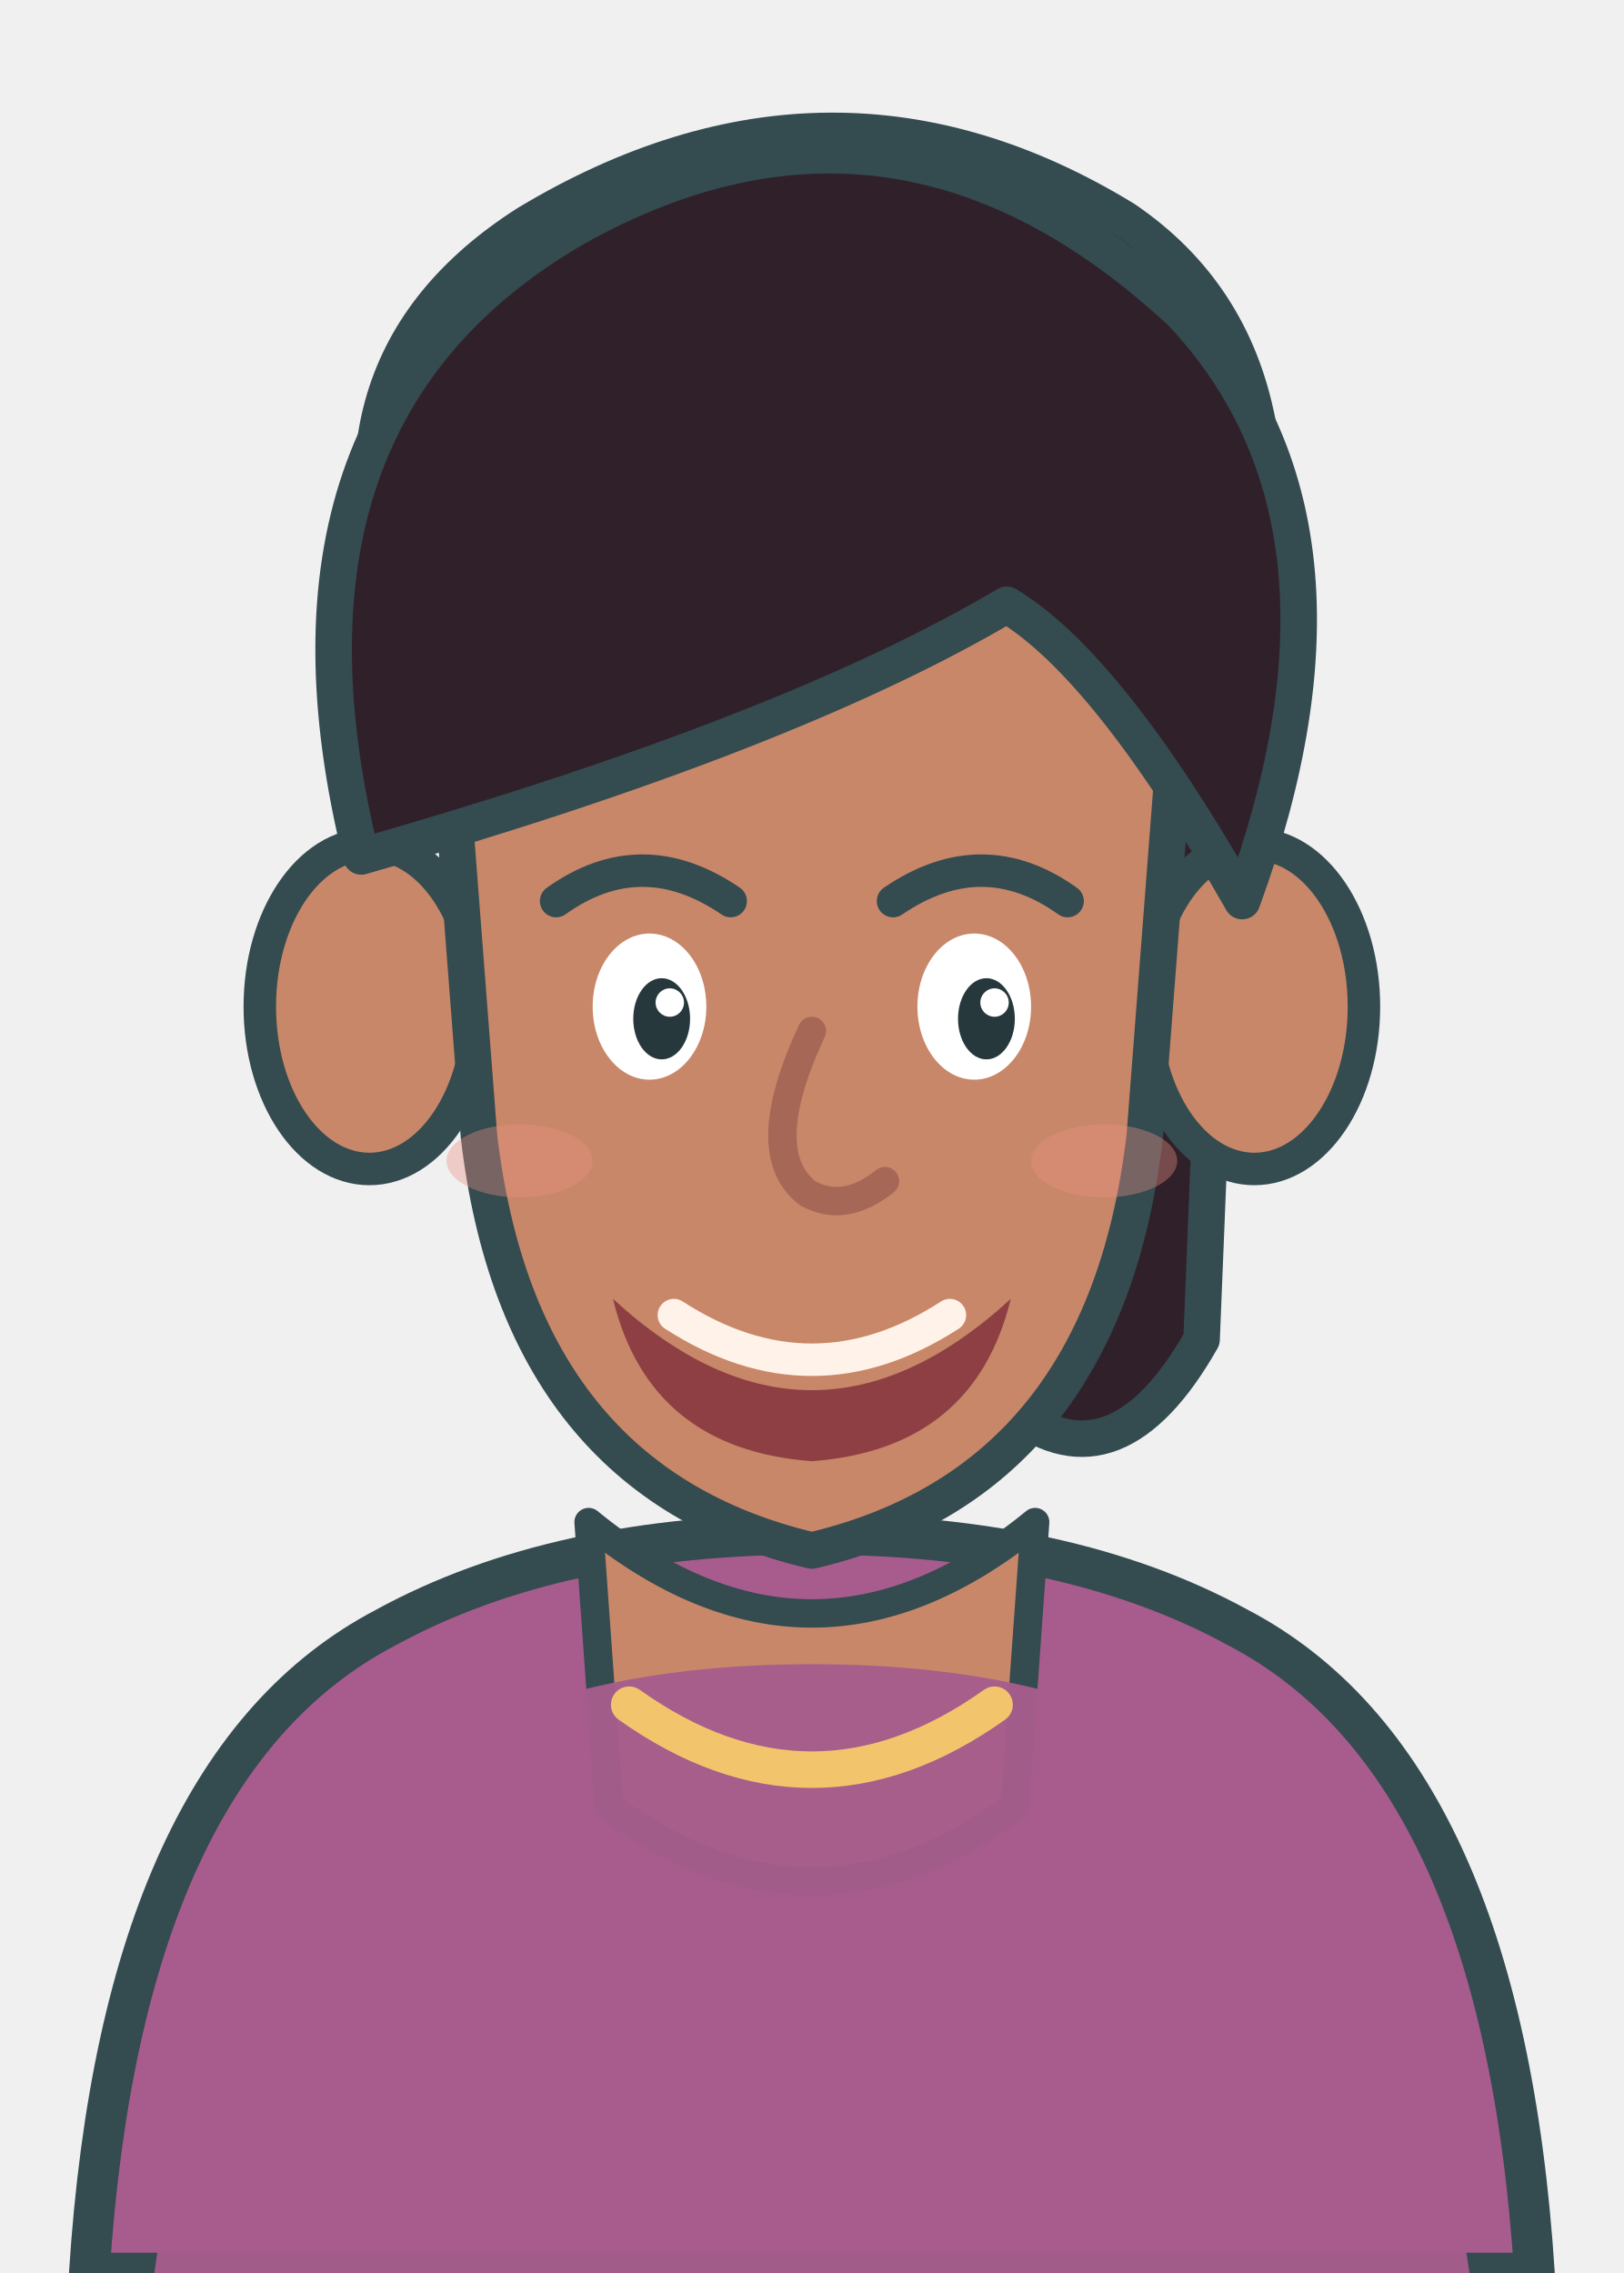
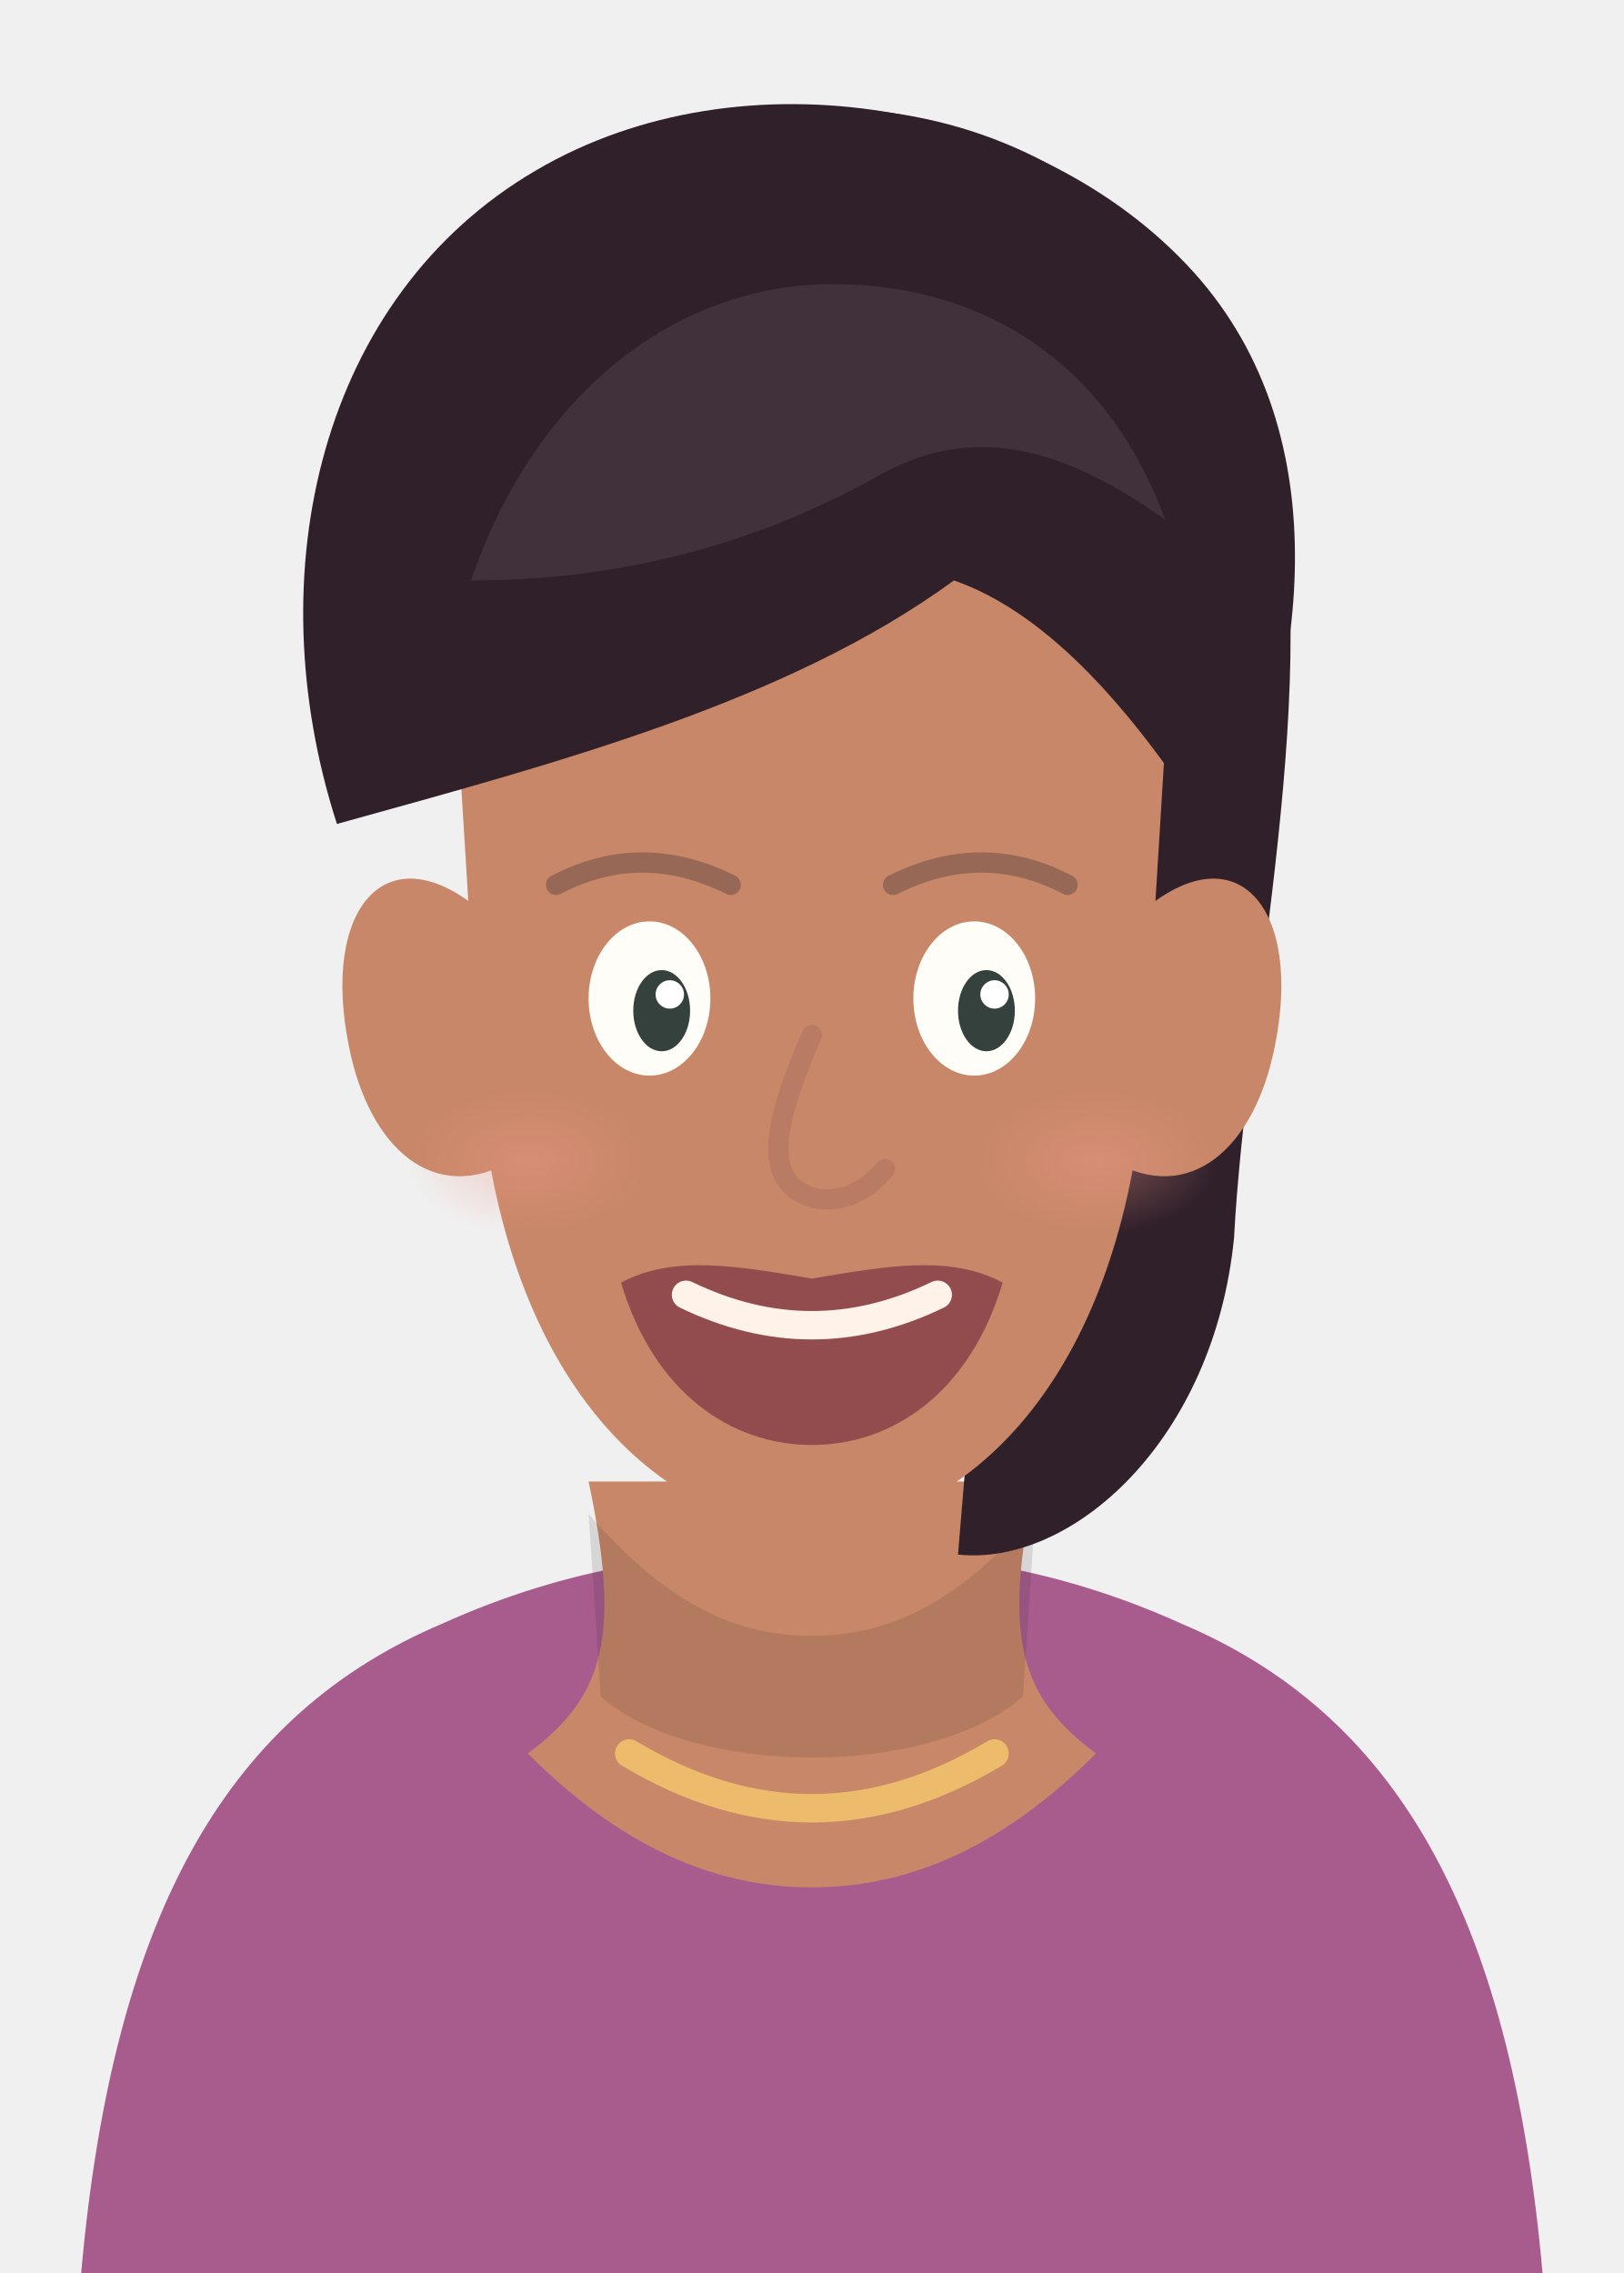
<svg xmlns="http://www.w3.org/2000/svg" viewBox="0 0 400 560" role="img" aria-labelledby="title desc">
  <defs>
-     <linearGradient id="skin" x1="0" y1="0" x2=".2" y2="1">
+     <linearGradient id="skin" x2=".1" y2="1">
      <stop stop-color="#c88768" />
      <stop offset="1" stop-color="#c88768" />
    </linearGradient>
-     <linearGradient id="shirt" x1="0" y1="0" x2="1" y2="1">
+     <linearGradient id="hair" x2=".2" y2="1">
+       <stop stop-color="#30202a" />
+       <stop offset="1" stop-color="#30202a" />
+     </linearGradient>
+     <linearGradient id="shirt" x2="0" y2="1">
      <stop stop-color="#a75c8d" />
      <stop offset="1" stop-color="#a75c8d" />
    </linearGradient>
-     <filter id="soft">
-       <feGaussianBlur stdDeviation="2" />
-     </filter>
+     <radialGradient id="blush">
+       <stop stop-color="#ed9889" stop-opacity=".4" />
+       <stop offset="1" stop-color="#ed9889" stop-opacity="0" />
+     </radialGradient>
  </defs>
-   <path d="M22 560 Q30 435 95 401 Q137 378 200 378 Q263 378 305 401 Q370 435 378 560Z" fill="url(#shirt)" stroke="#344b50" stroke-width="10" stroke-linejoin="round" />
-   <path d="M145 375 Q200 420 255 375 L250 445 Q200 482 150 445Z" fill="#c88768" stroke="#344b50" stroke-width="7" stroke-linejoin="round" />
-   <path d="M38 560 Q52 460 116 426 Q150 410 200 410 Q250 410 284 426 Q348 460 362 560Z" fill="#a75c8d" opacity=".95" />
-   <path d="M155 420 Q200 452 245 420" fill="none" stroke="#f2c56d" stroke-width="9" stroke-linecap="round" />
-   <path d="M99 158 Q75 90 130 55 Q205 10 277 54 Q330 90 302 182 L296 330 Q275 367 250 348 L252 178Z" fill="#30202a" stroke="#344b50" stroke-width="9" stroke-linejoin="round" />
-   <ellipse cx="91" cy="248" rx="27" ry="40" fill="#c88768" stroke="#344b50" stroke-width="8" />
-   <ellipse cx="309" cy="248" rx="27" ry="40" fill="#c88768" stroke="#344b50" stroke-width="8" />
-   <path d="M108 150 Q112 91 200 88 Q288 91 292 150 L282 280 Q272 365 200 382 Q128 365 118 280Z" fill="url(#skin)" stroke="#344b50" stroke-width="9" stroke-linejoin="round" />
-   <path d="M89 211 Q62 102 142 56 Q221 12 291 77 Q340 129 306 222 Q273 164 248 149 Q194 181 89 211Z" fill="#30202a" stroke="#344b50" stroke-width="9" stroke-linejoin="round" />
-   <path d="M137 222 Q158 207 180 222 M220 222 Q242 207 263 222" fill="none" stroke="#344b50" stroke-width="8" stroke-linecap="round" />
-   <ellipse cx="160" cy="248" rx="14" ry="18" fill="#fff" />
-   <ellipse cx="240" cy="248" rx="14" ry="18" fill="#fff" />
-   <ellipse cx="163" cy="251" rx="7" ry="10" fill="#26383c" />
-   <ellipse cx="243" cy="251" rx="7" ry="10" fill="#26383c" />
-   <circle cx="165" cy="247" r="3.5" fill="#fff" />
-   <circle cx="245" cy="247" r="3.5" fill="#fff" />
-   <path d="M200 254 Q186 284 199 294 Q208 299 218 291" fill="none" stroke="#a76756" stroke-width="7" stroke-linecap="round" />
-   <path d="M151 320 Q200 365 249 320 Q240 357 200 360 Q160 357 151 320Z" fill="#8e3f43" />
-   <path d="M166 324 Q200 346 234 324" fill="none" stroke="#fff2e8" stroke-width="8" stroke-linecap="round" />
-   <ellipse cx="128" cy="286" rx="18" ry="9" fill="#e98f83" opacity=".38" />
-   <ellipse cx="272" cy="286" rx="18" ry="9" fill="#e98f83" opacity=".38" />
+   <path d="M20 560C28 470 57 422 109 400C140 386 169 382 200 382C231 382 260 386 291 400C343 422 372 470 380 560Z" fill="url(#shirt)" />
+   <path d="M145 365C153 403 149 418 130 432C153 455 176 465 200 465C224 465 247 455 270 432C251 418 247 403 255 365Z" fill="url(#skin)" />
+   <path d="M145 373C165 396 182 403 200 403C218 403 235 396 255 373L252 418C229 438 171 438 148 418Z" fill="#30202a" opacity=".13" />
+   <path d="M92 185C75 112 105 48 169 31C235 14 296 48 313 111C327 165 307 247 304 305C299 355 264 386 236 383L252 191Z" fill="url(#hair)" />
+   <path d="M118 224C95 205 79 224 86 258C91 283 107 297 126 286Z" fill="url(#skin)" />
+   <path d="M282 224C305 205 321 224 314 258C309 283 293 297 274 286Z" fill="url(#skin)" />
+   <path d="M111 151C111 101 151 78 200 78C249 78 289 101 289 151L282 265C277 333 244 374 200 378C156 374 123 333 118 265Z" fill="url(#skin)" />
+   <path d="M83 203C63 141 79 73 132 42C183 12 256 25 294 67C331 108 321 169 302 211C280 175 258 151 235 143C194 173 137 188 83 203Z" fill="url(#hair)" />
+   <path d="M116 143C133 94 169 70 205 70C245 70 274 92 287 128C259 108 237 105 215 118C184 135 151 143 116 143Z" fill="#fff" opacity=".08" />
+   <path d="M137 218Q158 207 180 218M220 218Q242 207 263 218" fill="none" stroke="#765448" stroke-width="5" stroke-linecap="round" opacity=".6" />
+   <ellipse cx="160" cy="246" rx="15" ry="19" fill="#fffdf8" />
+   <ellipse cx="240" cy="246" rx="15" ry="19" fill="#fffdf8" />
+   <ellipse cx="163" cy="249" rx="7" ry="10" fill="#34413d" />
+   <ellipse cx="243" cy="249" rx="7" ry="10" fill="#34413d" />
+   <circle cx="165" cy="245" r="3.5" fill="#fff" />
+   <circle cx="245" cy="245" r="3.5" fill="#fff" />
+   <path d="M200 255C190 278 188 291 200 295C207 297 214 293 218 288" fill="none" stroke="#a96f5d" stroke-width="5" stroke-linecap="round" opacity=".5" />
+   <path d="M153 316C166 309 182 312 200 315C218 312 234 309 247 316C239 343 220 356 200 356C180 356 161 343 153 316Z" fill="#934c4d" />
+   <path d="M169 319Q200 334 231 319" fill="none" stroke="#fff3e9" stroke-width="7" stroke-linecap="round" />
+   <ellipse cx="130" cy="286" rx="30" ry="18" fill="url(#blush)" />
+   <ellipse cx="270" cy="286" rx="30" ry="18" fill="url(#blush)" />
+   <path d="M155 432Q200 459 245 432" fill="none" stroke="#f2c56d" stroke-width="7" stroke-linecap="round" opacity=".85" />
</svg>
